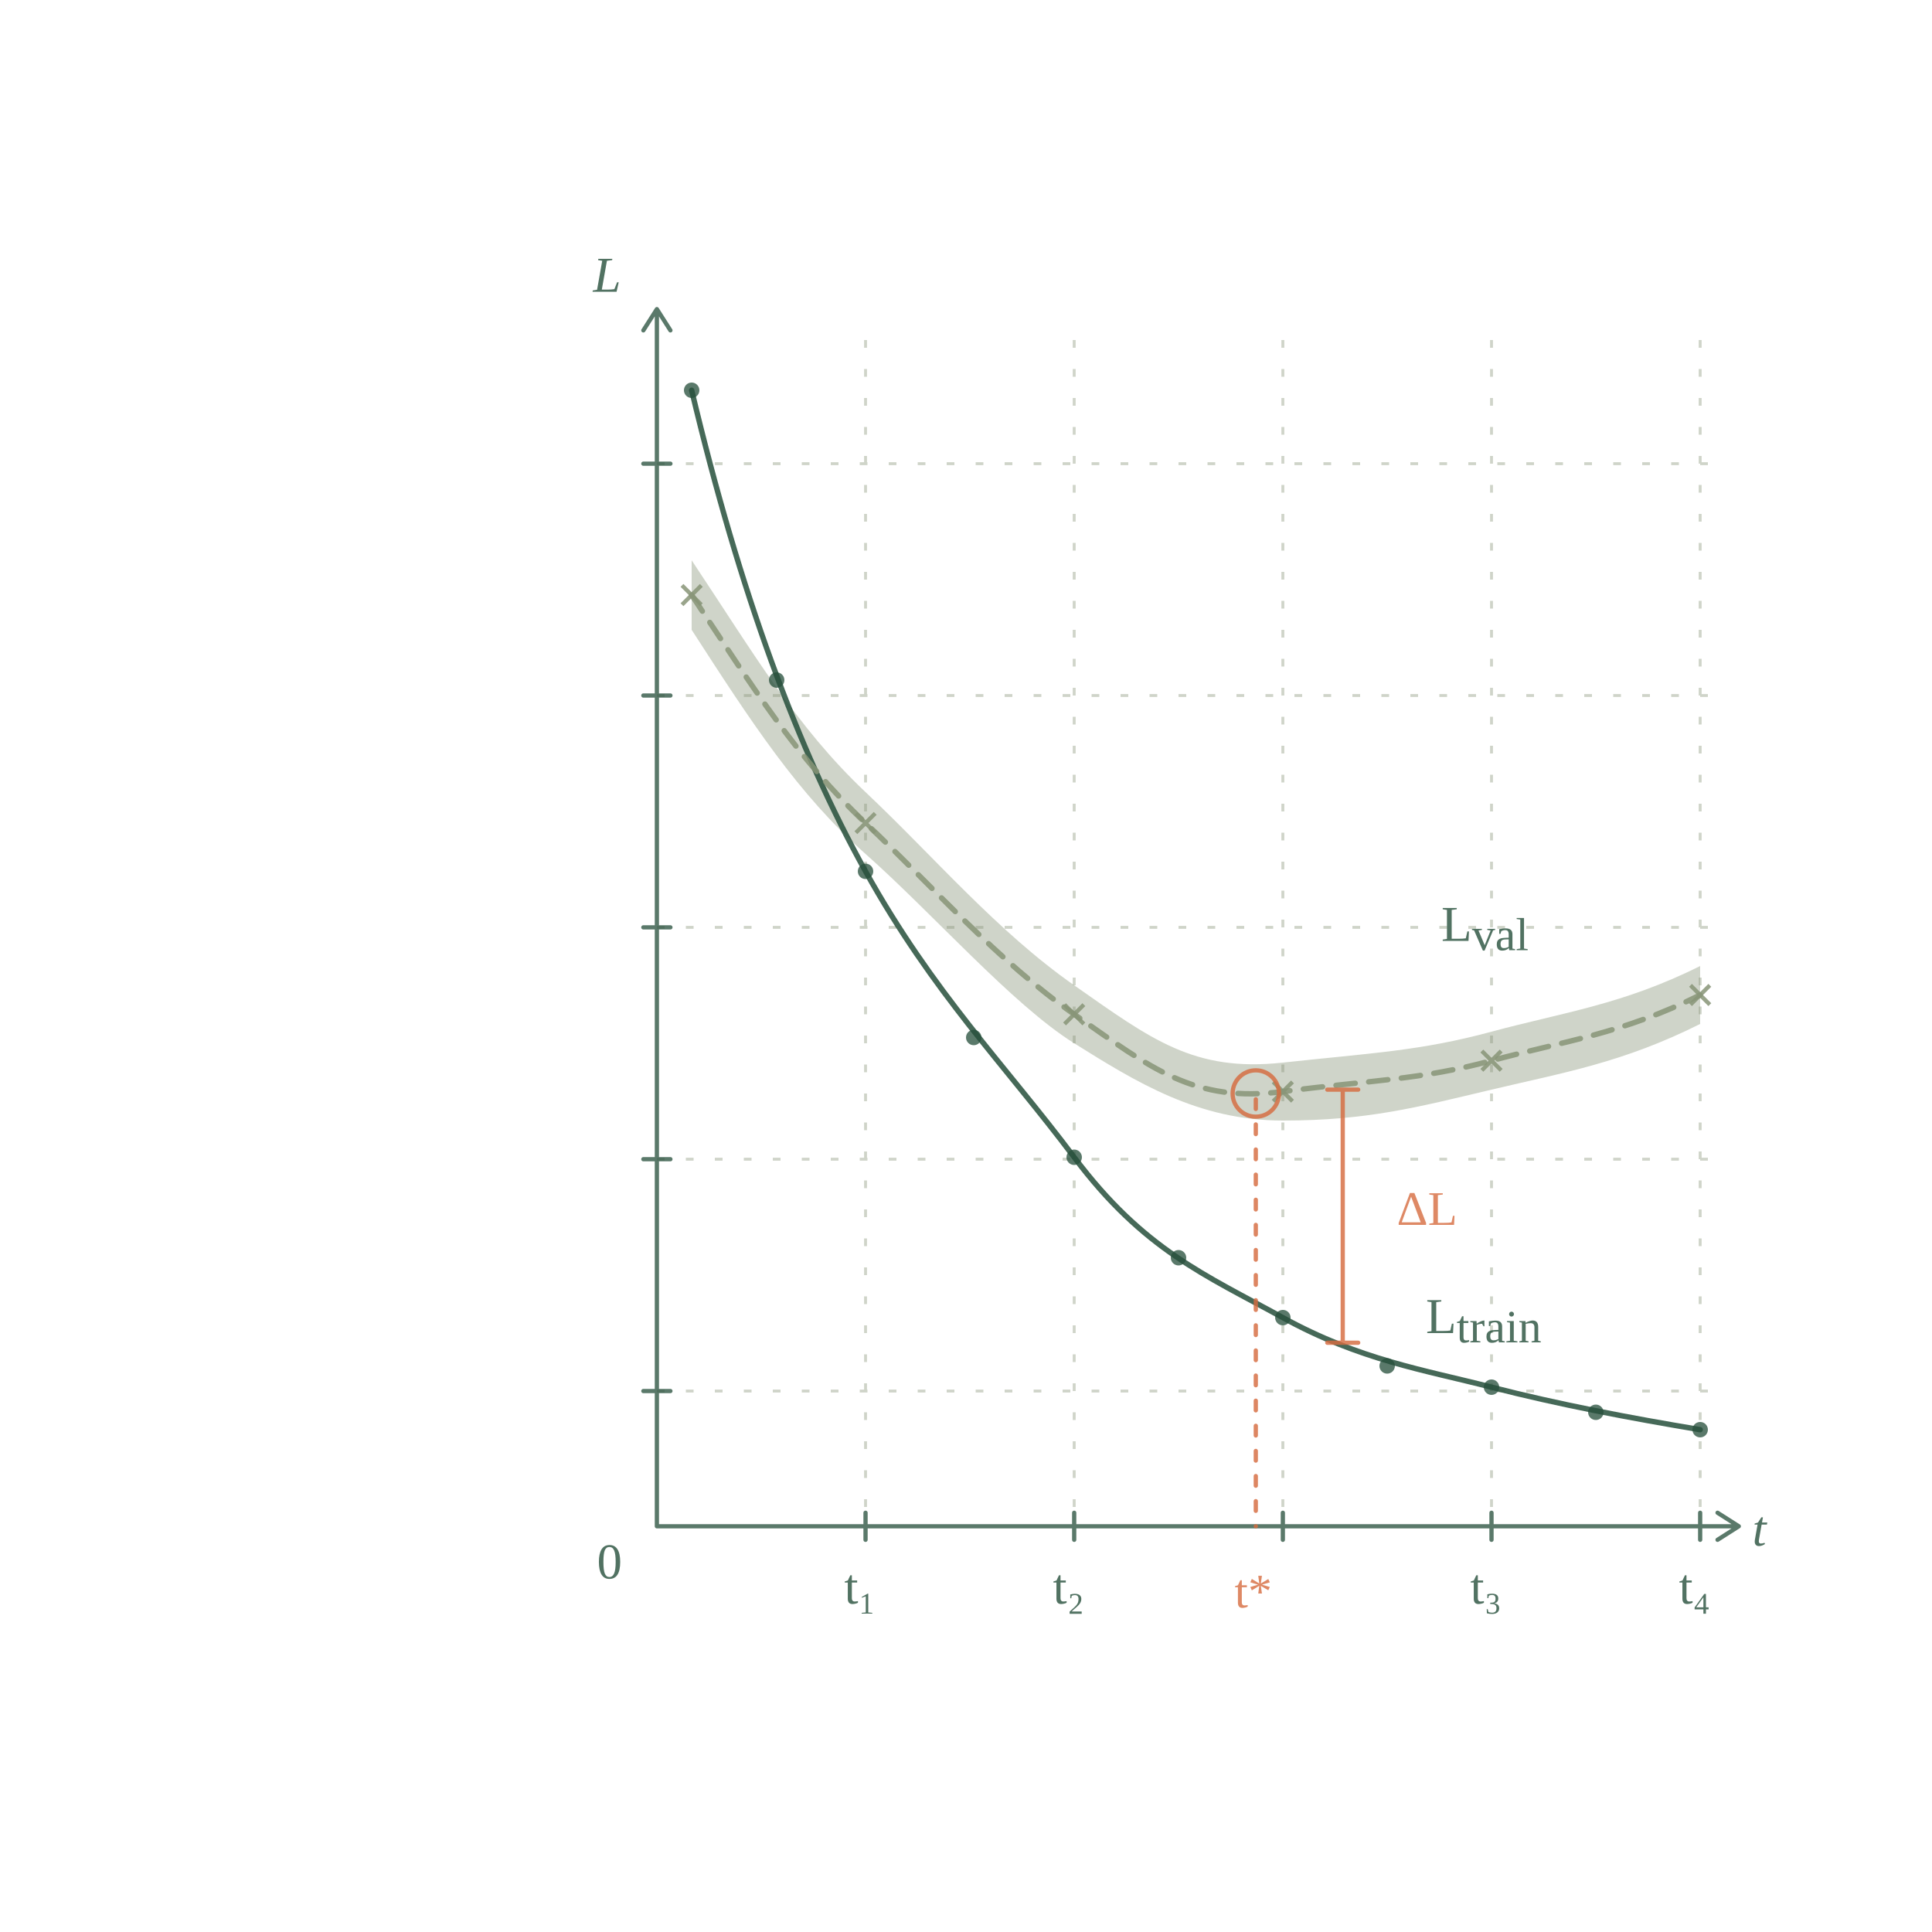
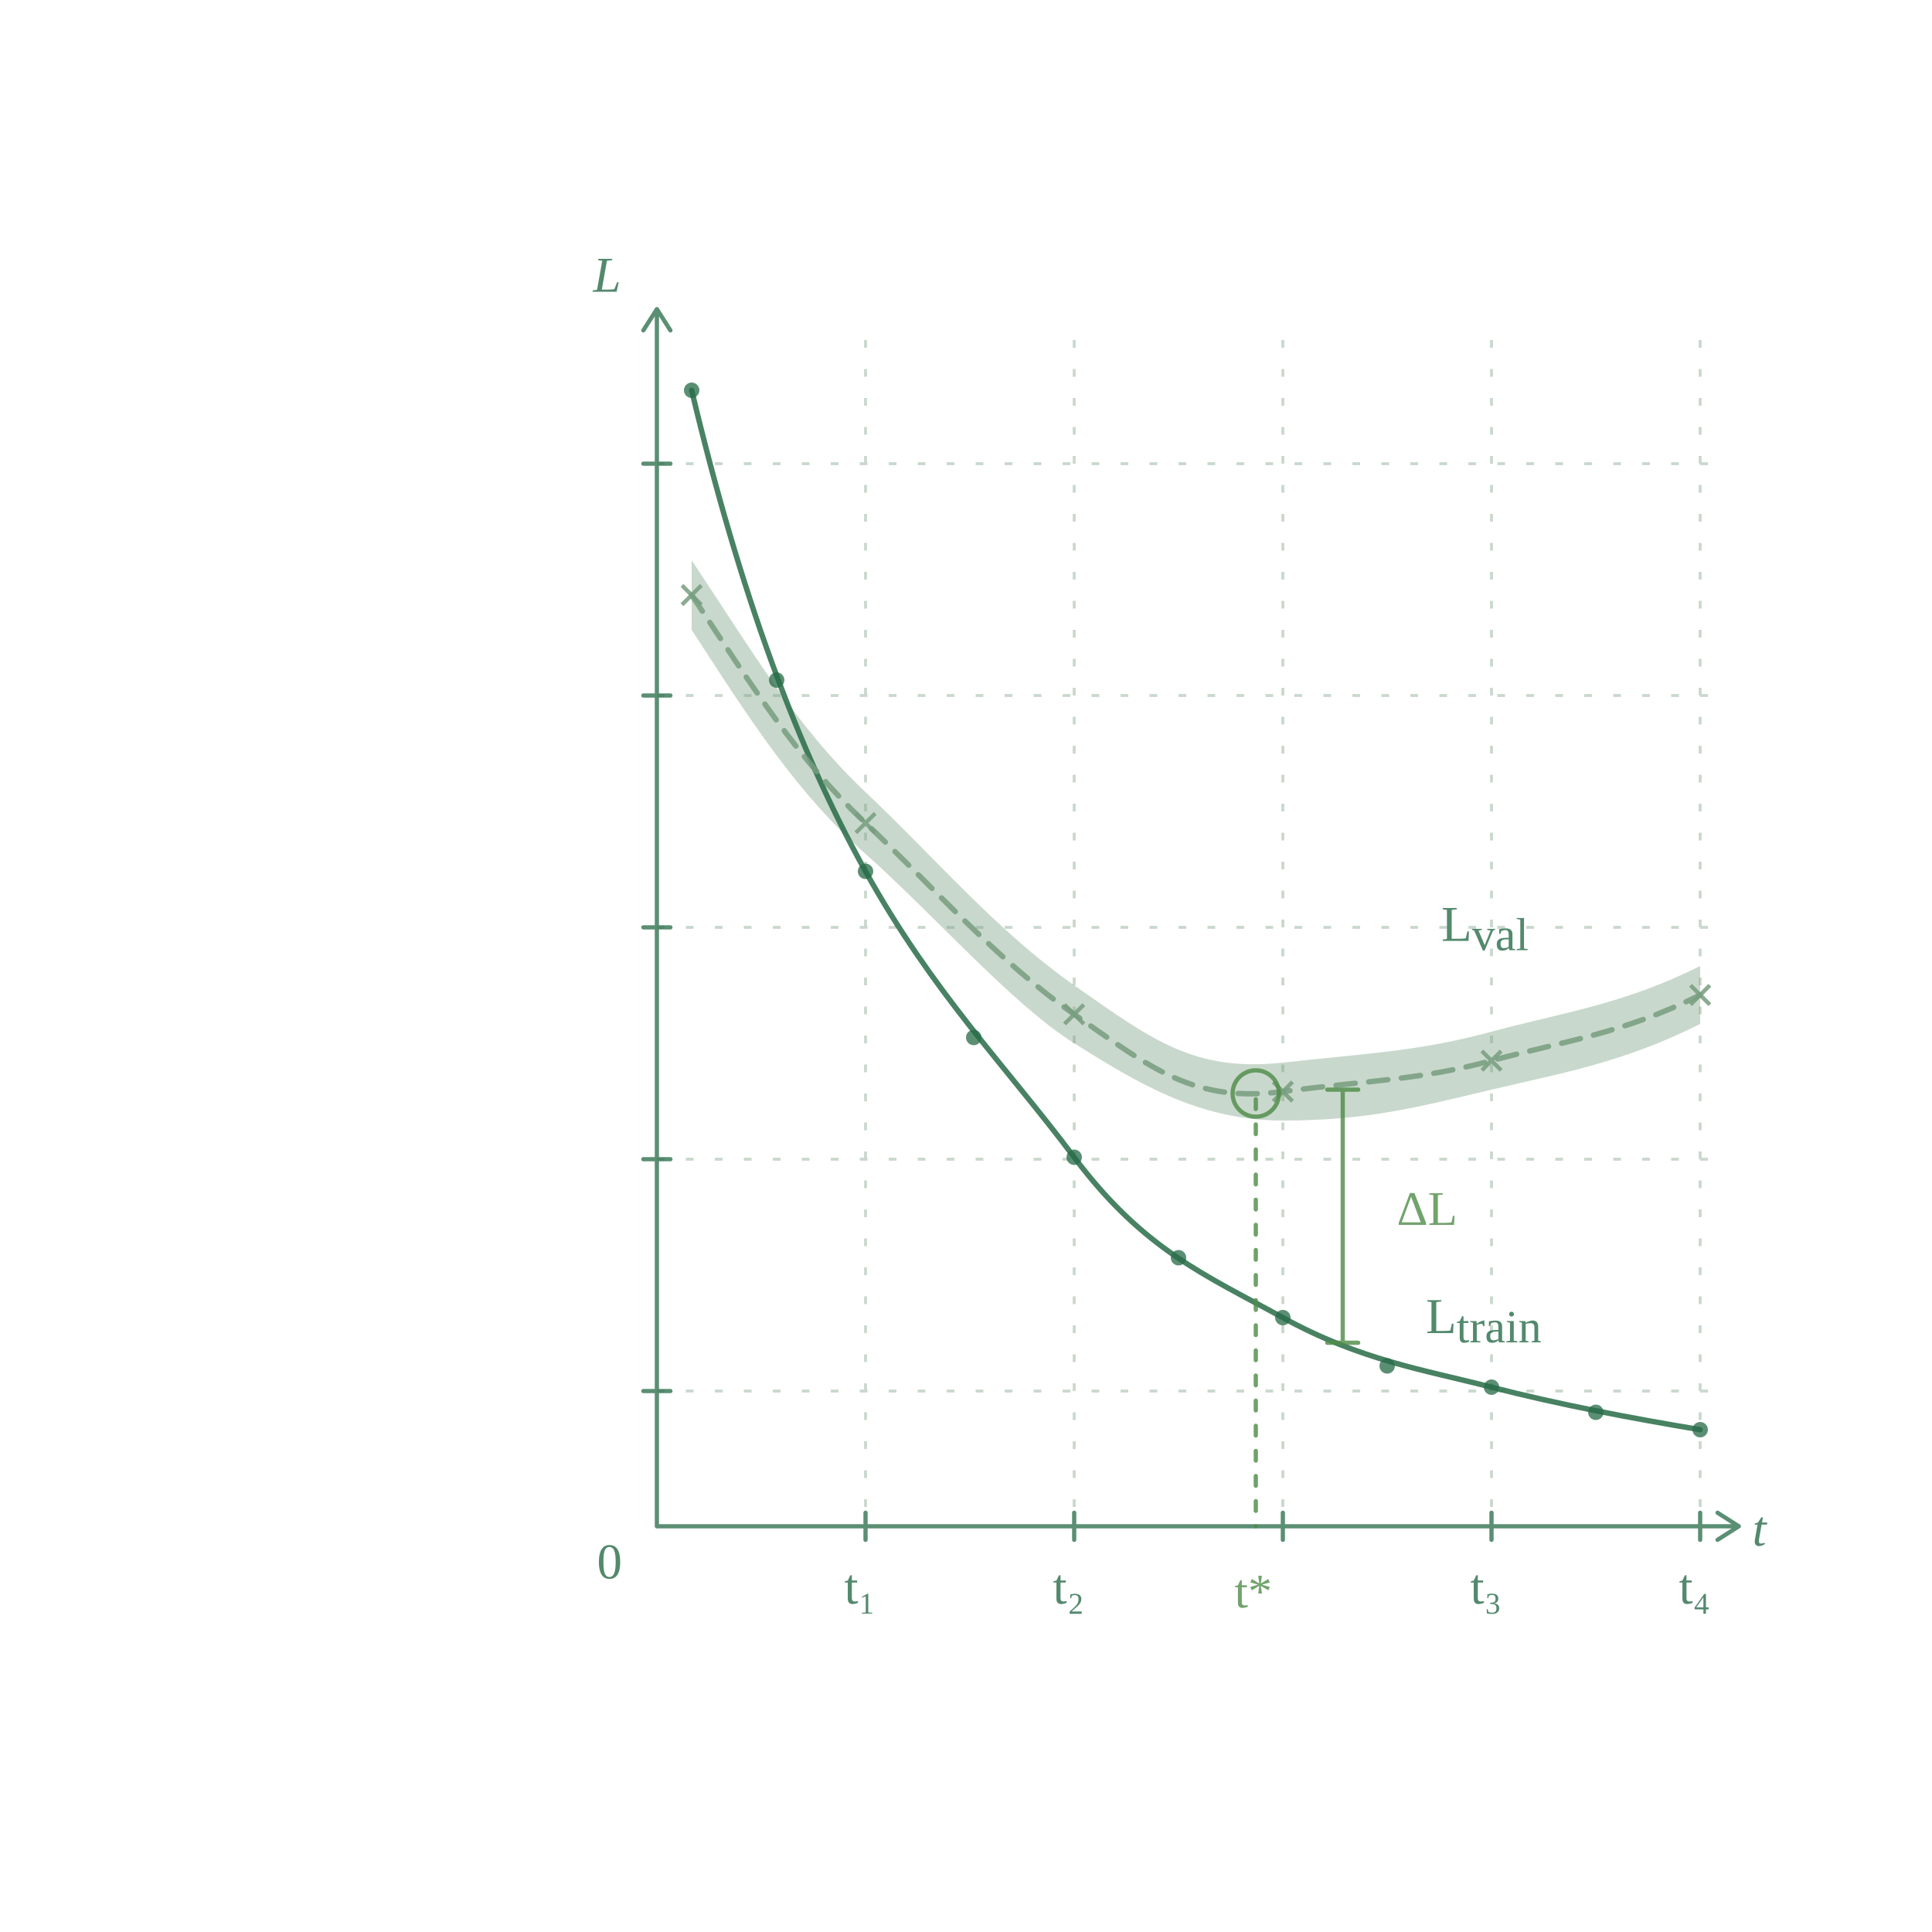
<svg xmlns="http://www.w3.org/2000/svg" viewBox="0 0 1000 1000" fill="none">
-   <g stroke="#879477" stroke-width="1.5" opacity=".4">
+   <g stroke="#779d7f" stroke-width="1.5" opacity=".4">
    <path d="M340 240H884M340 360H884M340 480H884M340 600H884M340 720H884" stroke-dasharray="4 11" />
    <path d="M448 176V790M556 176V790M664 176V790M772 176V790M880 176V790" stroke-dasharray="4 11" />
  </g>
-   <g stroke="#264f3b" stroke-width="2.2" stroke-linecap="round" stroke-linejoin="round" opacity=".76">
+   <g stroke="#286c48" stroke-width="2.2" stroke-linecap="round" stroke-linejoin="round" opacity=".76">
    <path d="M340 160V790H900M333 171L340 160 347 171M889 783L900 790 889 797" />
    <path d="M333 240H347M333 360H347M333 480H347M333 600H347M333 720H347M448 783V797M556 783V797M664 783V797M772 783V797M880 783V797" />
  </g>
-   <path d="M358 290C390 338 412 376 448 410S516 482 556 510 618 555 664 550 735 544 772 534 840 520 880 500L880 530C840 550 810 555 772 564S708 580 664 580 588 560 556 540 483 473 448 442 389 374 358 326Z" fill="#879477" opacity=".4" />
-   <path d="M358 202C383 307 413 388 448 451S520 551 556 599 624 660 664 682 737 709 772 718 844 734 880 740" stroke="#264f3b" stroke-width="2.8" stroke-linecap="round" opacity=".85" />
-   <path d="M358 308C390 356 412 392 448 426S516 497 556 525 618 571 664 565 735 559 772 549 840 535 880 515" stroke="#879477" stroke-width="2.8" stroke-linecap="round" stroke-dasharray="10 7" opacity=".85" />
-   <g fill="#264f3b" opacity=".76">
+   <path d="M358 290C390 338 412 376 448 410S516 482 556 510 618 555 664 550 735 544 772 534 840 520 880 500L880 530C840 550 810 555 772 564S708 580 664 580 588 560 556 540 483 473 448 442 389 374 358 326Z" fill="#779d7f" opacity=".4" />
+   <path d="M358 202C383 307 413 388 448 451S520 551 556 599 624 660 664 682 737 709 772 718 844 734 880 740" stroke="#286c48" stroke-width="2.8" stroke-linecap="round" opacity=".85" />
+   <path d="M358 308C390 356 412 392 448 426S516 497 556 525 618 571 664 565 735 559 772 549 840 535 880 515" stroke="#779d7f" stroke-width="2.8" stroke-linecap="round" stroke-dasharray="10 7" opacity=".85" />
+   <g fill="#286c48" opacity=".76">
    <circle cx="358" cy="202" r="4" />
    <circle cx="402" cy="352" r="4" />
    <circle cx="448" cy="451" r="4" />
    <circle cx="504" cy="537" r="4" />
    <circle cx="556" cy="599" r="4" />
    <circle cx="610" cy="651" r="4" />
    <circle cx="664" cy="682" r="4" />
    <circle cx="718" cy="707" r="4" />
    <circle cx="772" cy="718" r="4" />
    <circle cx="826" cy="731" r="4" />
    <circle cx="880" cy="740" r="4" />
  </g>
-   <g stroke="#879477" stroke-width="2.1" opacity=".85">
+   <g stroke="#779d7f" stroke-width="2.1" opacity=".85">
    <path d="M353 303l10 10m-10 0 10-10M443 421l10 10m-10 0 10-10M551 520l10 10m-10 0 10-10M659 560l10 10m-10 0 10-10M767 544l10 10m-10 0 10-10M875 510l10 10m-10 0 10-10" />
  </g>
-   <g stroke="#d66b3f" stroke-width="2.2" stroke-linecap="round" opacity=".82">
+   <g stroke="#4f8c48" stroke-width="2.2" stroke-linecap="round" opacity=".82">
    <path d="M650 569V790" stroke-dasharray="5 8" />
    <circle cx="650" cy="566" r="12" />
    <path d="M695 564V695M687 564H703M687 695H703" />
  </g>
-   <g fill="#264f3b" font-family="Georgia, 'Times New Roman', serif" font-size="26" opacity=".8">
+   <g fill="#286c48" font-family="Georgia, 'Times New Roman', serif" font-size="26" opacity=".8">
    <text x="307" y="151" font-style="italic">L</text>
    <text x="907" y="800" font-style="italic">t</text>
    <text x="309" y="817">0</text>
    <text x="437" y="830">t₁</text>
    <text x="545" y="830">t₂</text>
    <text x="761" y="830">t₃</text>
    <text x="869" y="830">t₄</text>
    <text x="738" y="690">L<tspan baseline-shift="sub" font-size="24">train</tspan>
    </text>
    <text x="746" y="487">L<tspan baseline-shift="sub" font-size="24">val</tspan>
    </text>
  </g>
-   <g fill="#d66b3f" font-family="Georgia, 'Times New Roman', serif" font-size="25" opacity=".8">
+   <g fill="#4f8c48" font-family="Georgia, 'Times New Roman', serif" font-size="25" opacity=".8">
    <text x="639" y="832">t*</text>
    <text x="723" y="634">ΔL</text>
  </g>
</svg>
